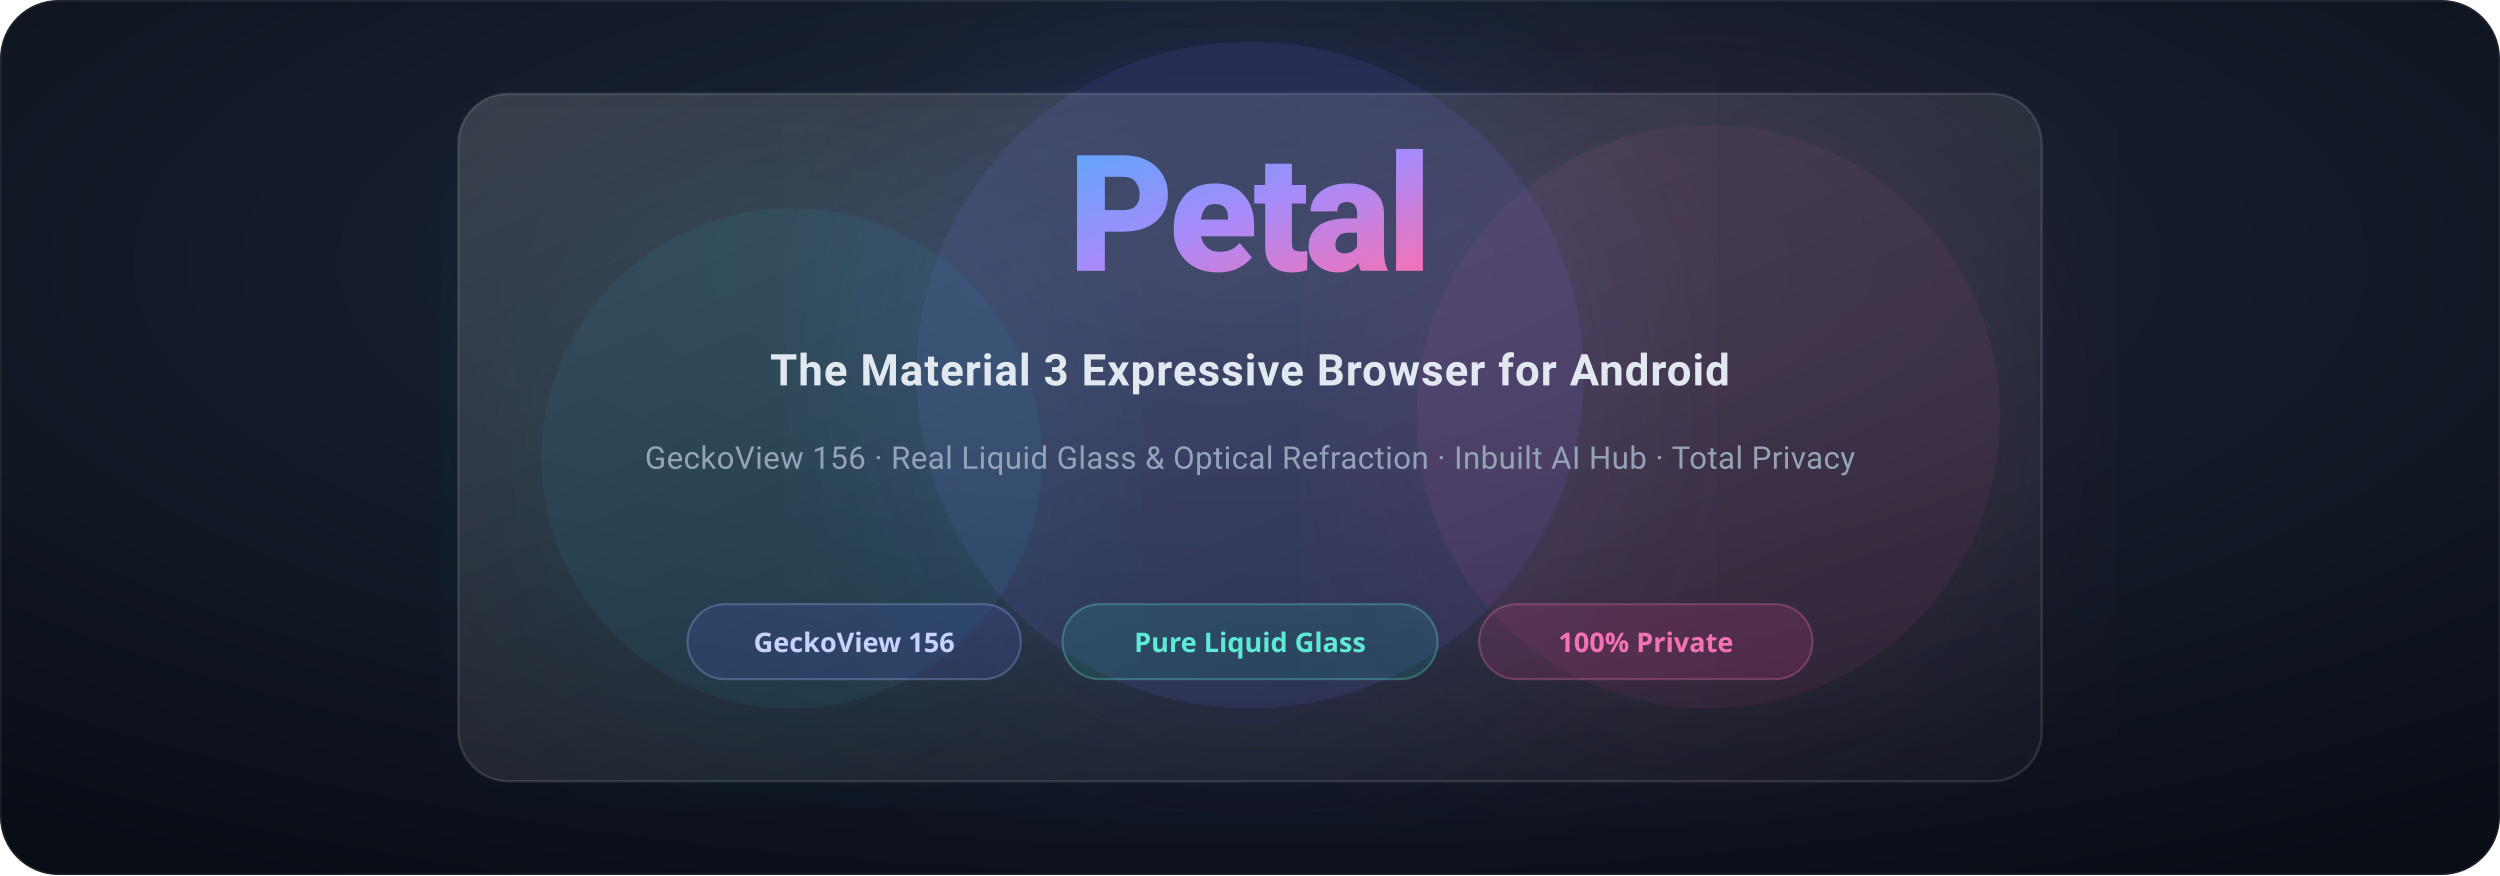
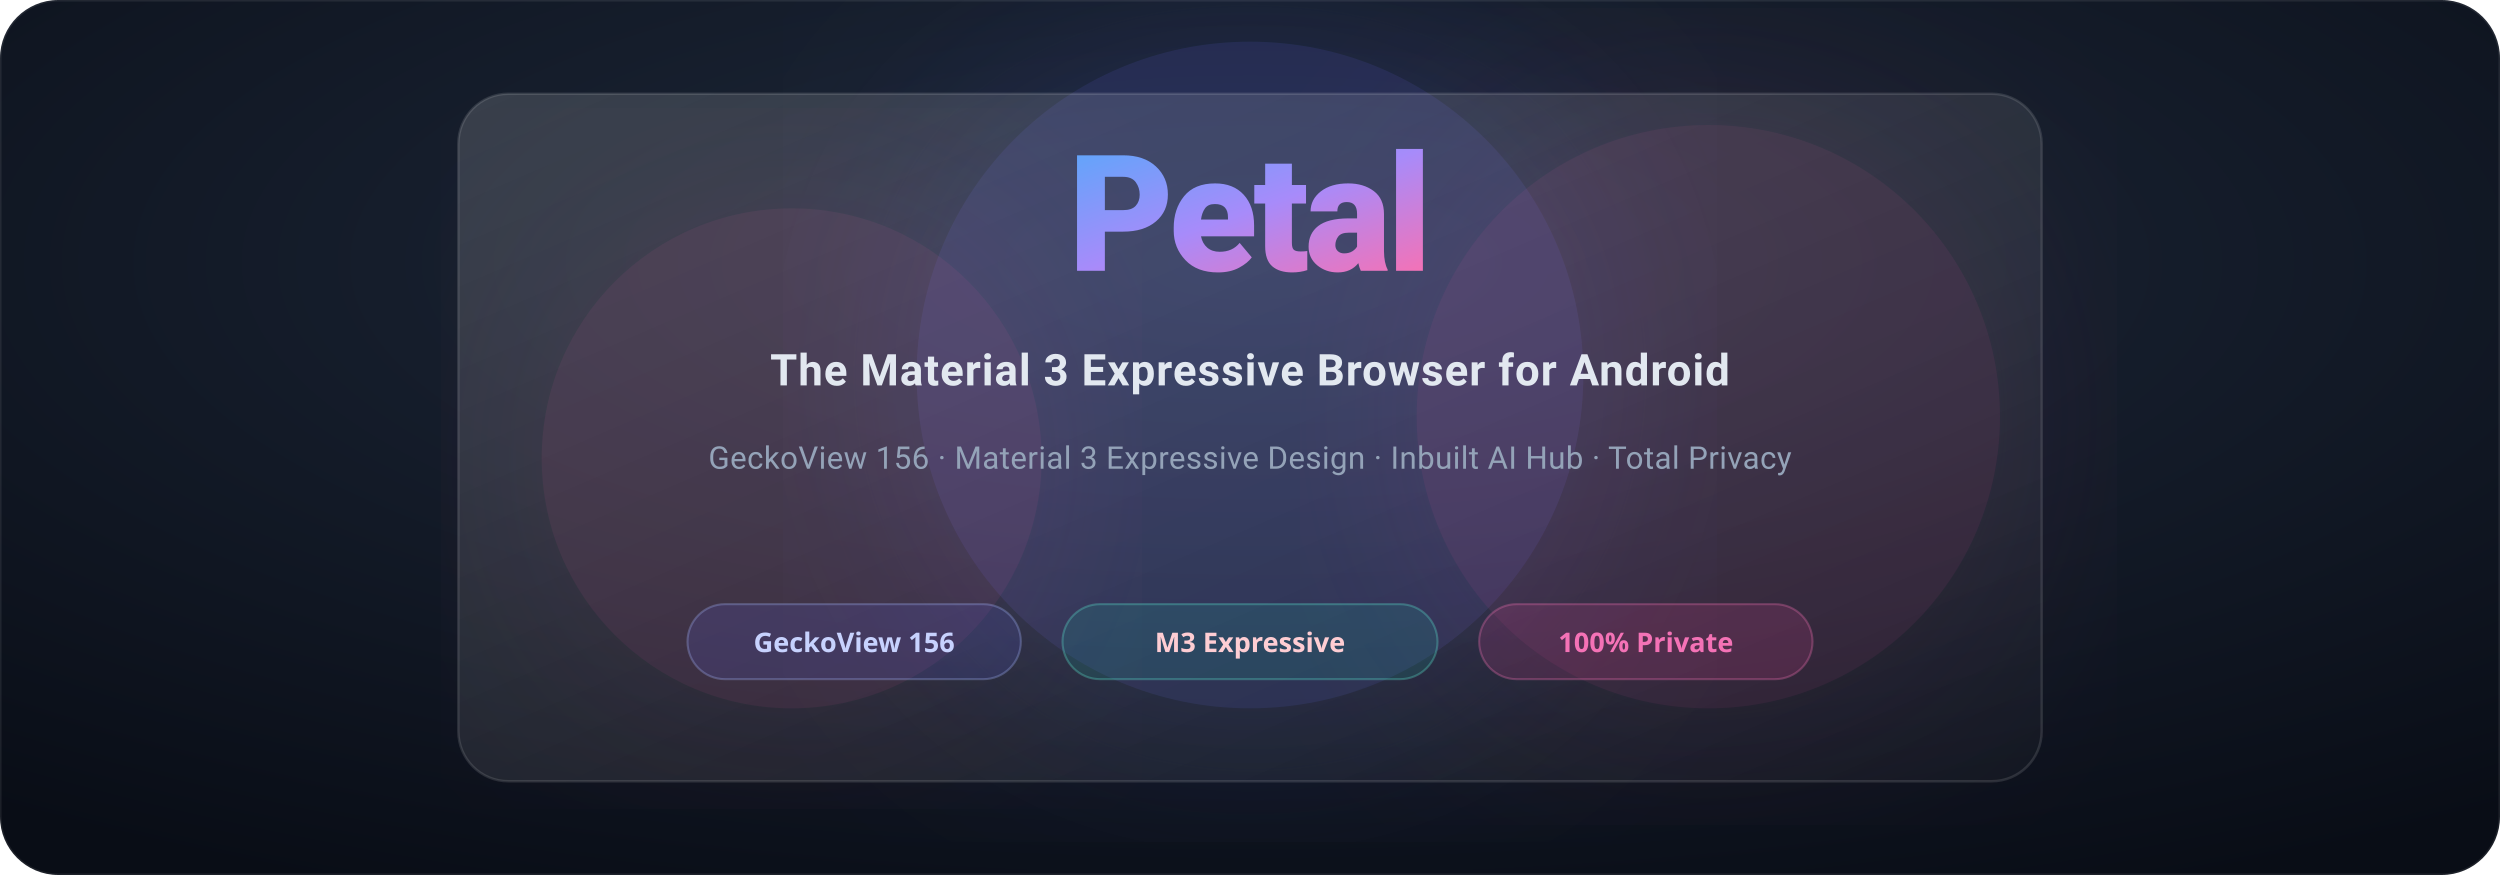
<svg xmlns="http://www.w3.org/2000/svg" width="1200" height="420" viewBox="0 0 1200 420" fill="none">
  <defs>
    <radialGradient id="grad1" cx="50%" cy="30%" r="80%" fx="50%" fy="30%">
      <stop offset="0%" stop-color="#1E293B" />
      <stop offset="100%" stop-color="#090D16" />
    </radialGradient>
    <linearGradient id="primaryGrad" x1="0%" y1="0%" x2="100%" y2="100%">
      <stop offset="0%" stop-color="#60A5FA" />
      <stop offset="50%" stop-color="#A78BFA" />
      <stop offset="100%" stop-color="#F472B6" />
    </linearGradient>
    <linearGradient id="glassGrad" x1="0%" y1="0%" x2="100%" y2="100%">
      <stop offset="0%" stop-color="rgba(255, 255, 255, 0.15)" />
      <stop offset="100%" stop-color="rgba(255, 255, 255, 0.02)" />
    </linearGradient>
    <filter id="glow" x="-20%" y="-20%" width="140%" height="140%">
      <feGaussianBlur stdDeviation="60" result="blur" />
      <feComposite in="SourceGraphic" in2="blur" operator="over" />
    </filter>
  </defs>
  <rect width="1200" height="420" rx="28" fill="url(#grad1)" />
  <rect width="1200" height="420" rx="28" stroke="rgba(255, 255, 255, 0.08)" stroke-width="1.5" />
  <circle cx="600" cy="180" r="160" fill="#6366F1" opacity="0.18" filter="url(#glow)" />
-   <circle cx="380" cy="220" r="120" fill="#06B6D4" opacity="0.12" filter="url(#glow)" />
+   <circle cx="380" cy="220" r="120" fill="#EC4899" opacity="0.12" filter="url(#glow)" />
  <circle cx="820" cy="200" r="140" fill="#EC4899" opacity="0.12" filter="url(#glow)" />
  <rect x="220" y="45" width="760" height="330" rx="24" fill="url(#glassGrad)" stroke="rgba(255, 255, 255, 0.12)" stroke-width="1.2" />
  <g transform="translate(600, 130)" text-anchor="middle">
    <text font-family="-apple-system, BlinkMacSystemFont, Segoe UI, Roboto, sans-serif" font-weight="900" font-size="78" fill="url(#primaryGrad)" letter-spacing="-2">Petal</text>
  </g>
  <g transform="translate(600, 185)" text-anchor="middle">
    <text font-family="-apple-system, BlinkMacSystemFont, Segoe UI, Roboto, sans-serif" font-weight="600" font-size="21" fill="#E2E8F0" letter-spacing="0.5">The Material 3 Expressive Browser for Android</text>
  </g>
  <g transform="translate(600, 225)" text-anchor="middle">
-     <text font-family="-apple-system, BlinkMacSystemFont, Segoe UI, Roboto, sans-serif" font-weight="400" font-size="15" fill="#94A3B8" letter-spacing="0.2">GeckoView 156 · Real Liquid Glass &amp; Optical Refraction · Inbuilt AI Hub · Total Privacy</text>
+     <text font-family="-apple-system, BlinkMacSystemFont, Segoe UI, Roboto, sans-serif" font-weight="400" font-size="15" fill="#94A3B8" letter-spacing="0.2">GeckoView 156 · Material 3 Expressive Design · Inbuilt AI Hub · Total Privacy</text>
  </g>
  <g transform="translate(600, 290)">
    <g transform="translate(-270, 0)">
      <rect x="0" y="0" width="160" height="36" rx="18" fill="rgba(99, 102, 241, 0.15)" stroke="rgba(165, 180, 252, 0.3)" stroke-width="1" />
      <text x="80" y="23" font-family="sans-serif" font-size="13" font-weight="600" fill="#C7D2FE" text-anchor="middle">GeckoView 156</text>
    </g>
    <g transform="translate(-90, 0)">
      <rect x="0" y="0" width="180" height="36" rx="18" fill="rgba(20, 184, 166, 0.15)" stroke="rgba(94, 234, 212, 0.3)" stroke-width="1" />
-       <text x="90" y="23" font-family="sans-serif" font-size="13" font-weight="600" fill="#5EEAD4" text-anchor="middle">Pure Liquid Glass</text>
+       <text x="90" y="23" font-family="sans-serif" font-size="13" font-weight="600" fill="#FECDD3" text-anchor="middle">M3 Expressive</text>
    </g>
    <g transform="translate(110, 0)">
      <rect x="0" y="0" width="160" height="36" rx="18" fill="rgba(236, 72, 153, 0.15)" stroke="rgba(244, 114, 182, 0.3)" stroke-width="1" />
      <text x="80" y="23" font-family="sans-serif" font-size="13" font-weight="600" fill="#F472B6" text-anchor="middle">100% Private</text>
    </g>
  </g>
</svg>
